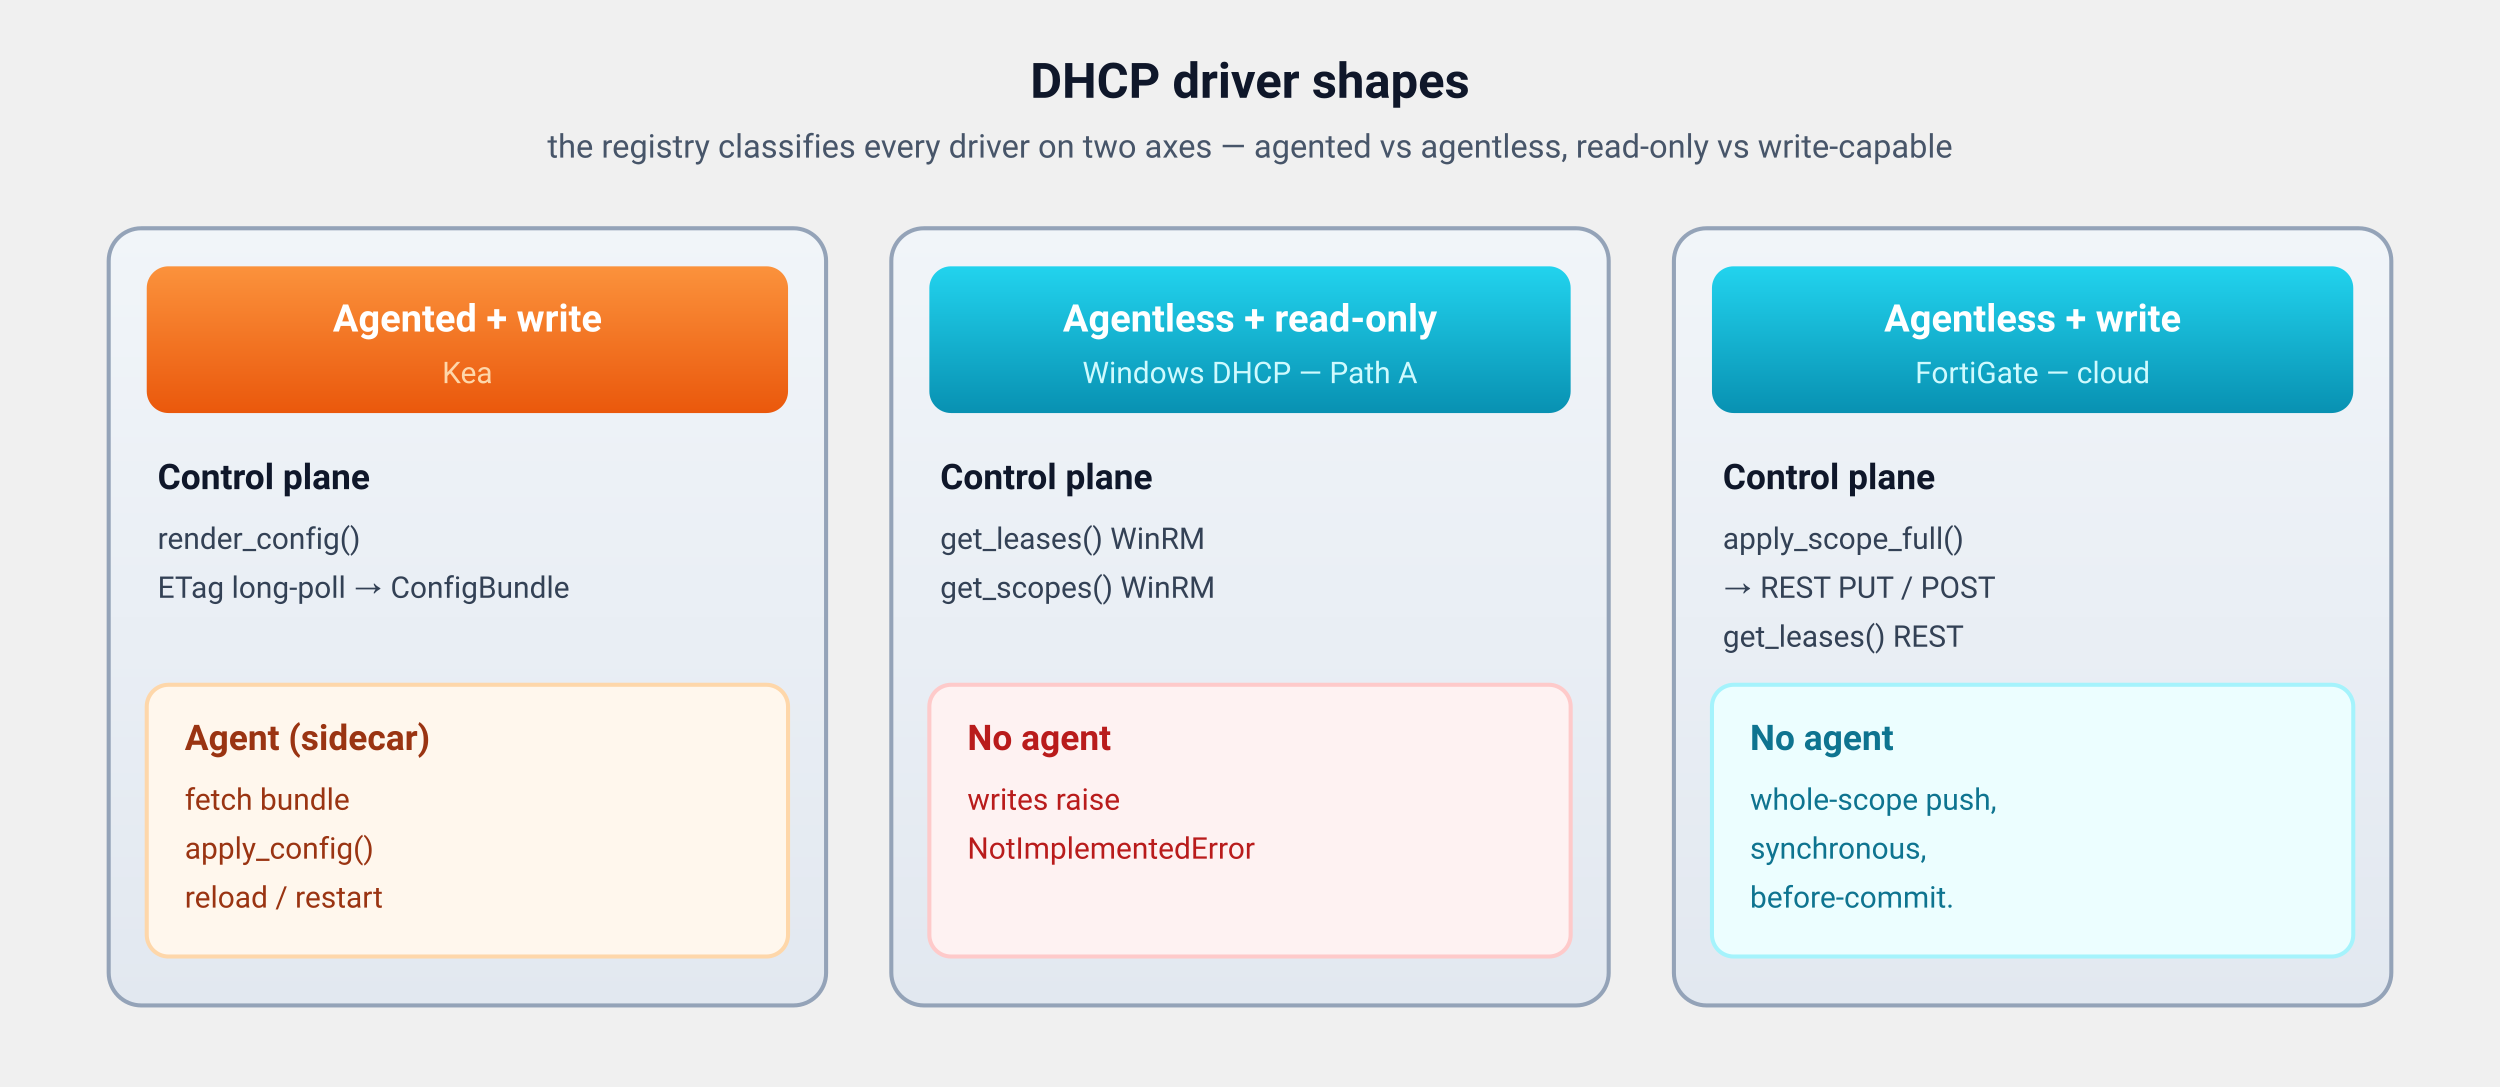
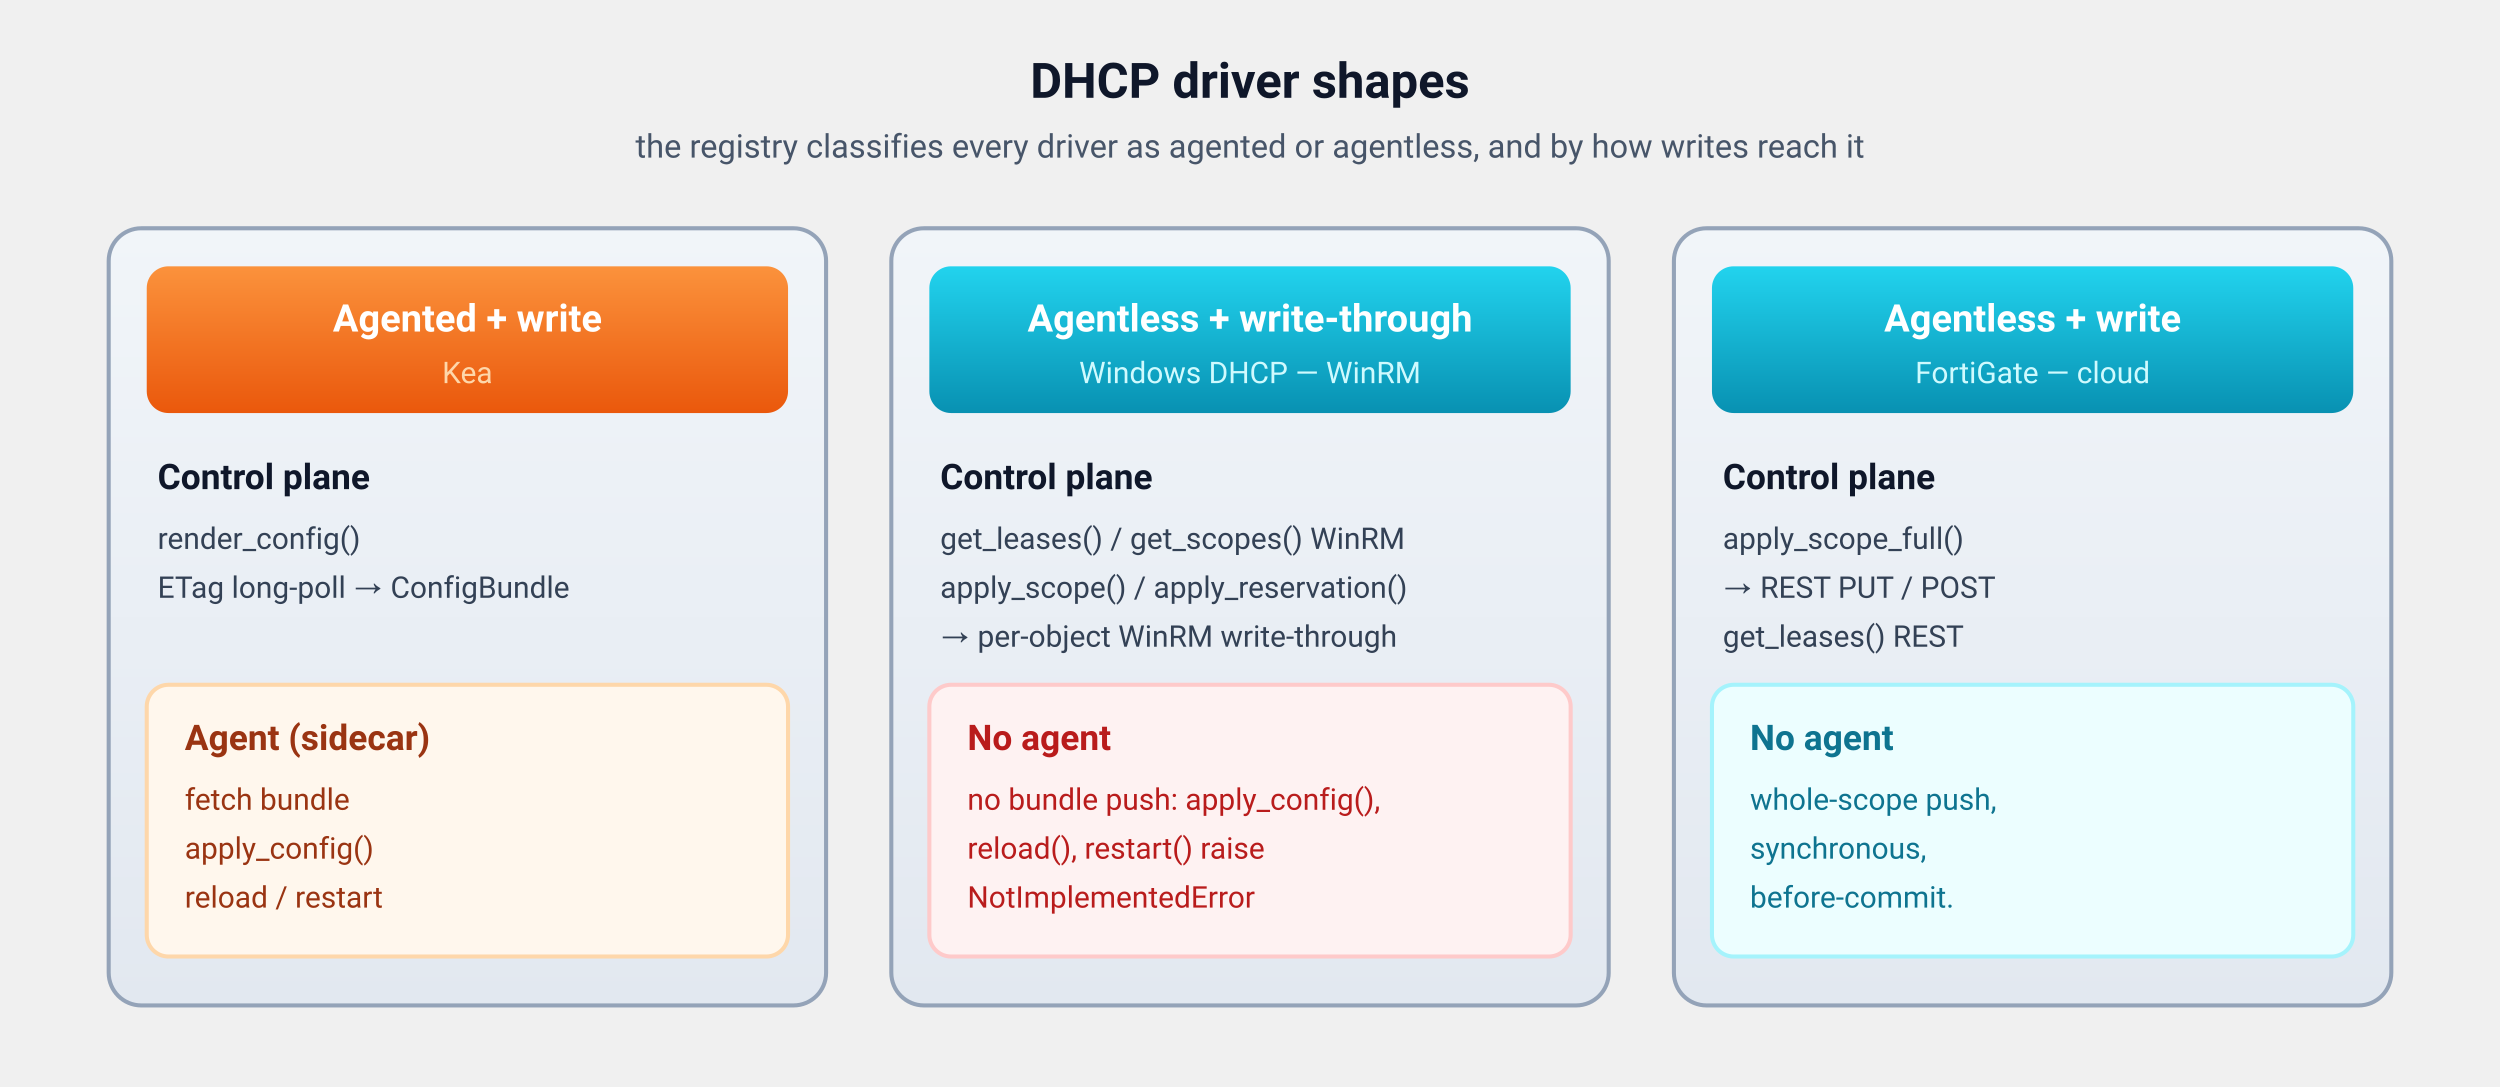
<svg xmlns="http://www.w3.org/2000/svg" width="920" height="400" viewBox="0 0 920 400" preserveAspectRatio="xMidYMid meet" font-family="ui-sans-serif, system-ui, -apple-system, 'Segoe UI', Roboto, Helvetica, Arial, sans-serif">
  <defs>
    <linearGradient id="dhcpd-agent" x1="0" y1="0" x2="0" y2="1">
      <stop offset="0%" stop-color="#fb923c" />
      <stop offset="100%" stop-color="#ea580c" />
    </linearGradient>
    <linearGradient id="dhcpd-accent" x1="0" y1="0" x2="0" y2="1">
      <stop offset="0%" stop-color="#22d3ee" />
      <stop offset="100%" stop-color="#0891b2" />
    </linearGradient>
    <linearGradient id="dhcpd-surface" x1="0" y1="0" x2="0" y2="1">
      <stop offset="0%" stop-color="#f1f5f9" />
      <stop offset="100%" stop-color="#e2e8f0" />
    </linearGradient>
  </defs>
  <text x="460" y="36" text-anchor="middle" font-size="18" font-weight="600" fill="#0f172a">DHCP driver shapes</text>
-   <text x="460" y="58" text-anchor="middle" font-size="12" fill="#475569">the registry classifies every driver on two axes — agented vs agentless, read-only vs write-capable</text>
+   <text x="460" y="58" text-anchor="middle" font-size="12" fill="#475569">the registry classifies every driver as agented or agentless, and by how writes reach it</text>
  <g>
    <rect x="40" y="84" width="264" height="286" rx="12" fill="url(#dhcpd-surface)" stroke="#94a3b8" stroke-width="1.5" />
    <rect x="54" y="98" width="236" height="54" rx="8" fill="url(#dhcpd-agent)" />
    <text x="172" y="122" text-anchor="middle" font-size="14" font-weight="600" fill="#ffffff">Agented + write</text>
    <text x="172" y="141" text-anchor="middle" font-size="11" fill="#fed7aa">Kea</text>
    <text x="58" y="180" font-size="13" font-weight="600" fill="#0f172a">Control plane</text>
    <text x="58" y="202" font-size="11" fill="#334155">render_config()</text>
    <text x="58" y="220" font-size="11" fill="#334155">ETag long-poll → ConfigBundle</text>
    <rect x="54" y="252" width="236" height="100" rx="8" fill="#fff7ed" stroke="#fed7aa" stroke-width="1.5" />
    <text x="68" y="276" font-size="13" font-weight="600" fill="#9a3412">Agent (sidecar)</text>
    <text x="68" y="298" font-size="11" fill="#9a3412">fetch bundle</text>
    <text x="68" y="316" font-size="11" fill="#9a3412">apply_config()</text>
    <text x="68" y="334" font-size="11" fill="#9a3412">reload / restart</text>
  </g>
  <g>
    <rect x="328" y="84" width="264" height="286" rx="12" fill="url(#dhcpd-surface)" stroke="#94a3b8" stroke-width="1.5" />
    <rect x="342" y="98" width="236" height="54" rx="8" fill="url(#dhcpd-accent)" />
-     <text x="460" y="122" text-anchor="middle" font-size="14" font-weight="600" fill="#ffffff">Agentless + read-only</text>
-     <text x="460" y="141" text-anchor="middle" font-size="11" fill="#cffafe">Windows DHCP — Path A</text>
+     <text x="460" y="122" text-anchor="middle" font-size="14" font-weight="600" fill="#ffffff">Agentless + write-through</text>
+     <text x="460" y="141" text-anchor="middle" font-size="11" fill="#cffafe">Windows DHCP — WinRM</text>
    <text x="346" y="180" font-size="13" font-weight="600" fill="#0f172a">Control plane</text>
-     <text x="346" y="202" font-size="11" fill="#334155">get_leases()  WinRM</text>
-     <text x="346" y="220" font-size="11" fill="#334155">get_scopes()  WinRM</text>
+     <text x="346" y="202" font-size="11" fill="#334155">get_leases() / get_scopes()  WinRM</text>
+     <text x="346" y="220" font-size="11" fill="#334155">apply_scope() / apply_reservation()</text>
+     <text x="346" y="238" font-size="11" fill="#334155">   → per-object WinRM write-through</text>
    <rect x="342" y="252" width="236" height="100" rx="8" fill="#fef2f2" stroke="#fecaca" stroke-width="1.5" />
    <text x="356" y="276" font-size="13" font-weight="600" fill="#b91c1c">No agent</text>
-     <text x="356" y="298" font-size="11" fill="#b91c1c">writes raise</text>
-     <text x="356" y="316" font-size="11" fill="#b91c1c">NotImplementedError</text>
+     <text x="356" y="298" font-size="11" fill="#b91c1c">no bundle push: apply_config(),</text>
+     <text x="356" y="316" font-size="11" fill="#b91c1c">reload(), restart() raise</text>
+     <text x="356" y="334" font-size="11" fill="#b91c1c">NotImplementedError</text>
  </g>
  <g>
    <rect x="616" y="84" width="264" height="286" rx="12" fill="url(#dhcpd-surface)" stroke="#94a3b8" stroke-width="1.5" />
    <rect x="630" y="98" width="236" height="54" rx="8" fill="url(#dhcpd-accent)" />
    <text x="748" y="122" text-anchor="middle" font-size="14" font-weight="600" fill="#ffffff">Agentless + write</text>
    <text x="748" y="141" text-anchor="middle" font-size="11" fill="#cffafe">FortiGate — cloud</text>
    <text x="634" y="180" font-size="13" font-weight="600" fill="#0f172a">Control plane</text>
    <text x="634" y="202" font-size="11" fill="#334155">apply_scope_full()</text>
    <text x="634" y="220" font-size="11" fill="#334155">   → REST PUT / POST</text>
    <text x="634" y="238" font-size="11" fill="#334155">get_leases()  REST</text>
    <rect x="630" y="252" width="236" height="100" rx="8" fill="#ecfeff" stroke="#a5f3fc" stroke-width="1.5" />
    <text x="644" y="276" font-size="13" font-weight="600" fill="#0e7490">No agent</text>
    <text x="644" y="298" font-size="11" fill="#0e7490">whole-scope push,</text>
    <text x="644" y="316" font-size="11" fill="#0e7490">synchronous,</text>
    <text x="644" y="334" font-size="11" fill="#0e7490">before-commit.</text>
  </g>
</svg>
